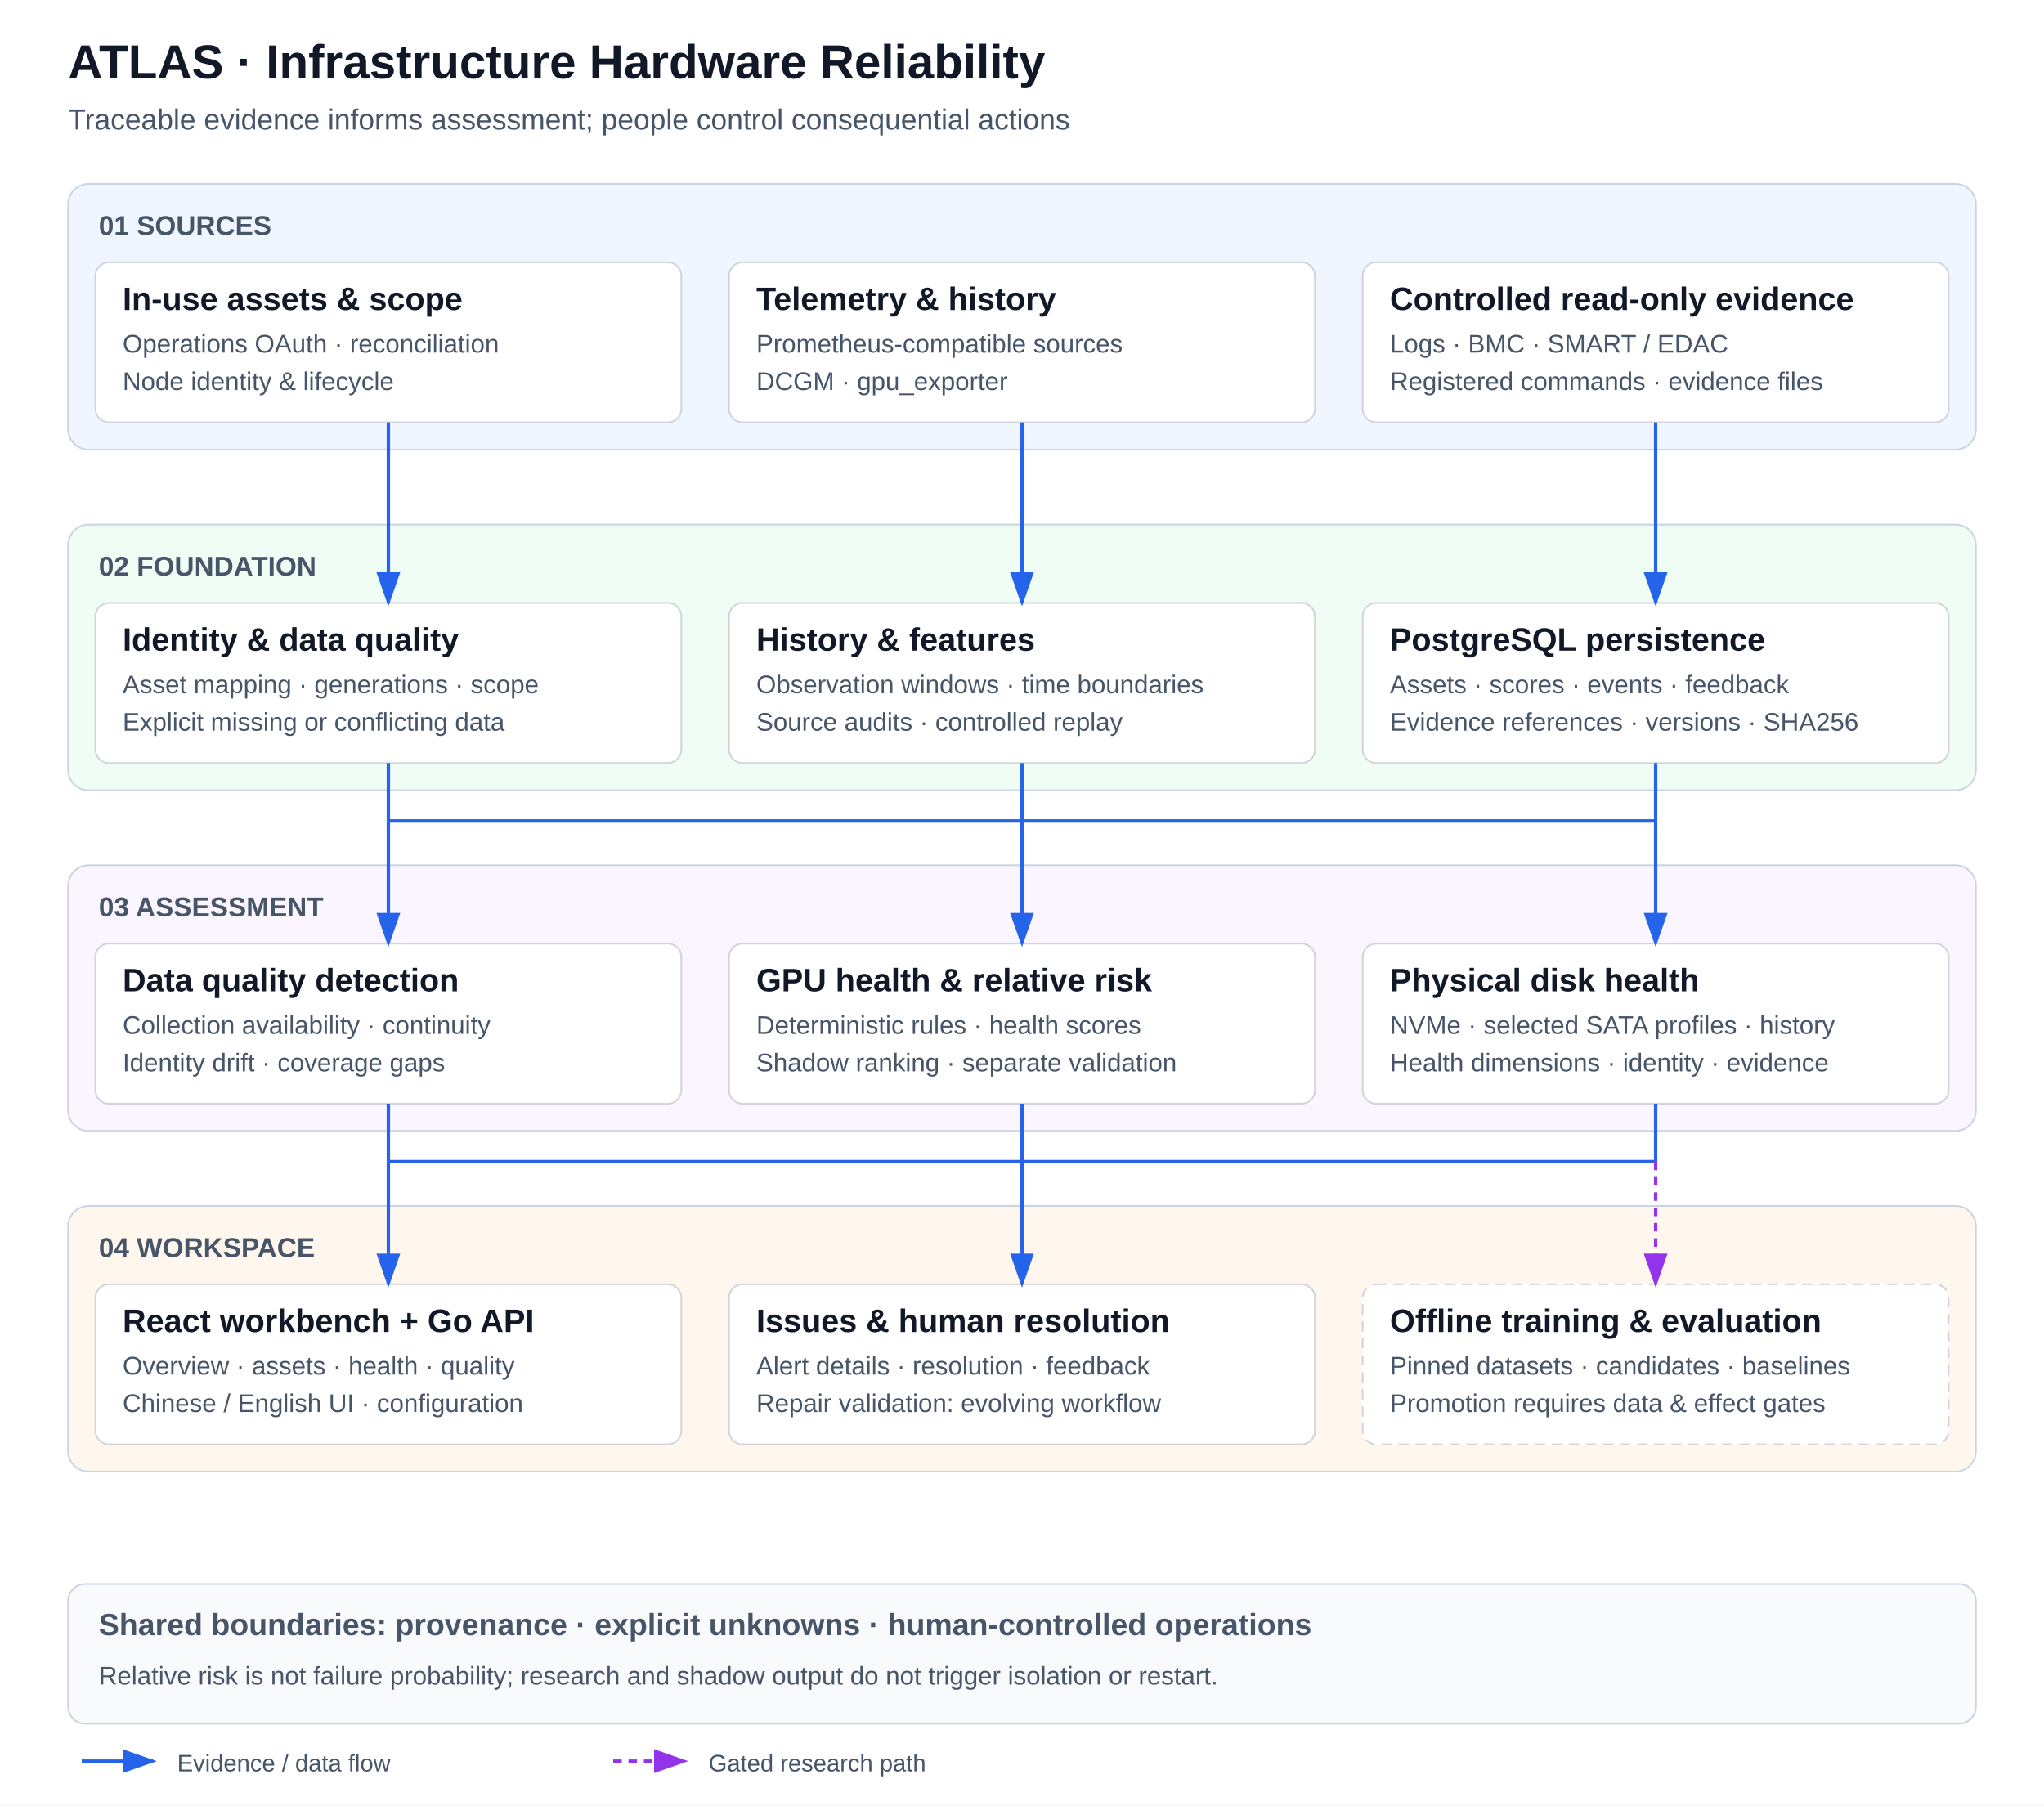
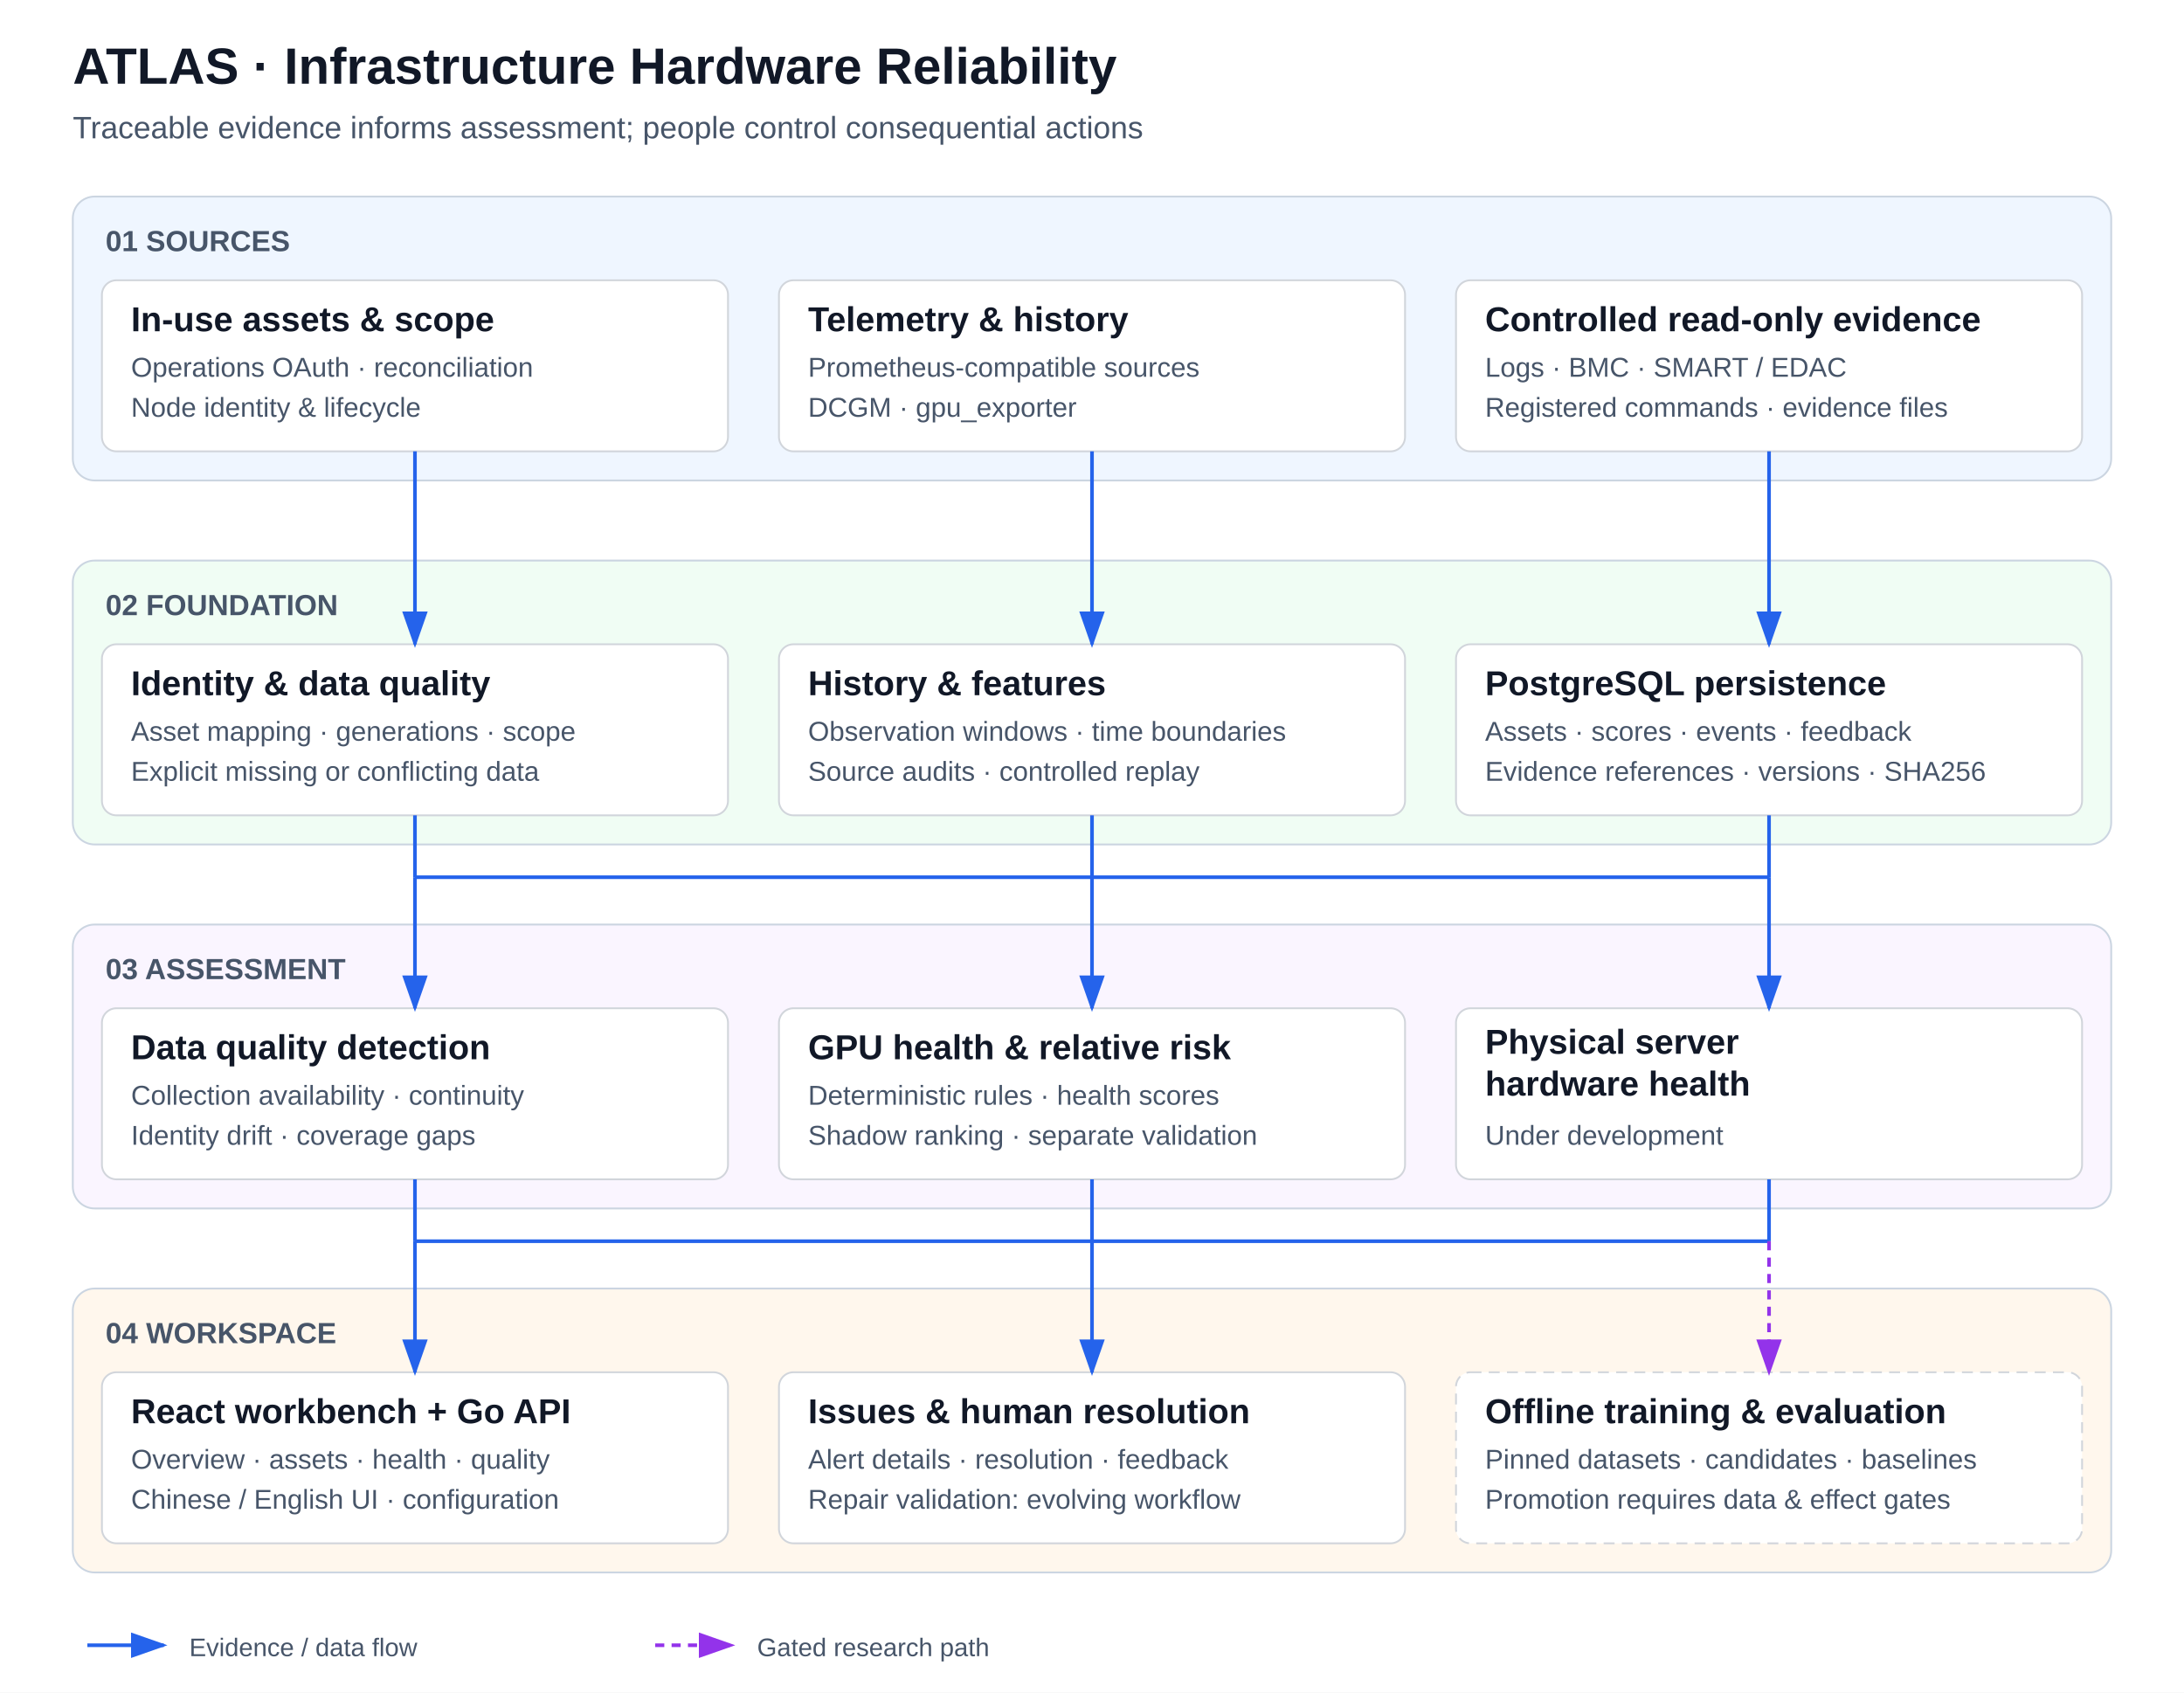
- <svg xmlns="http://www.w3.org/2000/svg" viewBox="0 0 1200 1060" role="img" aria-labelledby="title desc" lang="en">
+ <svg xmlns="http://www.w3.org/2000/svg" viewBox="0 0 1200 930" role="img" aria-labelledby="title desc" lang="en">
  <style>text {font-family:"Helvetica Neue",Arial,"PingFang SC","Microsoft YaHei",sans-serif}</style>
  <defs>
    <marker id="arrow" markerWidth="10" markerHeight="7" refX="9" refY="3.5" orient="auto">
      <path d="M0 0 L10 3.5 L0 7Z" fill="#2563eb" />
    </marker>
    <marker id="research-arrow" markerWidth="10" markerHeight="7" refX="9" refY="3.5" orient="auto">
      <path d="M0 0 L10 3.5 L0 7Z" fill="#9333ea" />
    </marker>
  </defs>
-   <rect width="1200" height="1060" fill="#ffffff" />
+   <rect width="1200" height="930" fill="#ffffff" />
  <text x="40" y="46" font-size="28" font-weight="700" fill="#111827">ATLAS · Infrastructure Hardware Reliability</text>
  <text x="40" y="76" font-size="17" font-weight="400" fill="#475569">Traceable evidence informs assessment; people control consequential actions</text>
  <g id="sources">
    <rect x="40" y="108" width="1120" height="156" rx="12" fill="#eff6ff" stroke="#cbd5e1" />
    <text x="58" y="138" font-size="16" font-weight="700" fill="#475569">01  SOURCES</text>
    <g id="assets">
      <rect x="56" y="154" width="344" height="94" rx="8" fill="#ffffff" stroke="#d1d5db" />
      <text x="72" y="182" font-size="19" font-weight="600" fill="#111827">In-use assets &amp; scope</text>
      <text x="72" y="207" font-size="15" font-weight="400" fill="#475569">Operations OAuth · reconciliation</text>
      <text x="72" y="229" font-size="15" font-weight="400" fill="#475569">Node identity &amp; lifecycle</text>
    </g>
    <g id="telemetry">
      <rect x="428" y="154" width="344" height="94" rx="8" fill="#ffffff" stroke="#d1d5db" />
      <text x="444" y="182" font-size="19" font-weight="600" fill="#111827">Telemetry &amp; history</text>
      <text x="444" y="207" font-size="15" font-weight="400" fill="#475569">Prometheus-compatible sources</text>
      <text x="444" y="229" font-size="15" font-weight="400" fill="#475569">DCGM · gpu_exporter</text>
    </g>
    <g id="evidence">
      <rect x="800" y="154" width="344" height="94" rx="8" fill="#ffffff" stroke="#d1d5db" />
      <text x="816" y="182" font-size="19" font-weight="600" fill="#111827">Controlled read-only evidence</text>
      <text x="816" y="207" font-size="15" font-weight="400" fill="#475569">Logs · BMC · SMART / EDAC</text>
      <text x="816" y="229" font-size="15" font-weight="400" fill="#475569">Registered commands · evidence files</text>
    </g>
  </g>
  <g id="foundation">
    <rect x="40" y="308" width="1120" height="156" rx="12" fill="#f0fdf4" stroke="#cbd5e1" />
    <text x="58" y="338" font-size="16" font-weight="700" fill="#475569">02  FOUNDATION</text>
    <g id="identity">
      <rect x="56" y="354" width="344" height="94" rx="8" fill="#ffffff" stroke="#d1d5db" />
      <text x="72" y="382" font-size="19" font-weight="600" fill="#111827">Identity &amp; data quality</text>
      <text x="72" y="407" font-size="15" font-weight="400" fill="#475569">Asset mapping · generations · scope</text>
      <text x="72" y="429" font-size="15" font-weight="400" fill="#475569">Explicit missing or conflicting data</text>
    </g>
    <g id="history">
      <rect x="428" y="354" width="344" height="94" rx="8" fill="#ffffff" stroke="#d1d5db" />
      <text x="444" y="382" font-size="19" font-weight="600" fill="#111827">History &amp; features</text>
      <text x="444" y="407" font-size="15" font-weight="400" fill="#475569">Observation windows · time boundaries</text>
      <text x="444" y="429" font-size="15" font-weight="400" fill="#475569">Source audits · controlled replay</text>
    </g>
    <g id="storage">
      <rect x="800" y="354" width="344" height="94" rx="8" fill="#ffffff" stroke="#d1d5db" />
      <text x="816" y="382" font-size="19" font-weight="600" fill="#111827">PostgreSQL persistence</text>
      <text x="816" y="407" font-size="15" font-weight="400" fill="#475569">Assets · scores · events · feedback</text>
      <text x="816" y="429" font-size="15" font-weight="400" fill="#475569">Evidence references · versions · SHA256</text>
    </g>
  </g>
  <g id="assessment">
    <rect x="40" y="508" width="1120" height="156" rx="12" fill="#faf5ff" stroke="#cbd5e1" />
    <text x="58" y="538" font-size="16" font-weight="700" fill="#475569">03  ASSESSMENT</text>
    <g id="quality">
      <rect x="56" y="554" width="344" height="94" rx="8" fill="#ffffff" stroke="#d1d5db" />
      <text x="72" y="582" font-size="19" font-weight="600" fill="#111827">Data quality detection</text>
      <text x="72" y="607" font-size="15" font-weight="400" fill="#475569">Collection availability · continuity</text>
      <text x="72" y="629" font-size="15" font-weight="400" fill="#475569">Identity drift · coverage gaps</text>
    </g>
    <g id="gpu">
      <rect x="428" y="554" width="344" height="94" rx="8" fill="#ffffff" stroke="#d1d5db" />
      <text x="444" y="582" font-size="19" font-weight="600" fill="#111827">GPU health &amp; relative risk</text>
      <text x="444" y="607" font-size="15" font-weight="400" fill="#475569">Deterministic rules · health scores</text>
      <text x="444" y="629" font-size="15" font-weight="400" fill="#475569">Shadow ranking · separate validation</text>
    </g>
    <g id="disk">
      <rect x="800" y="554" width="344" height="94" rx="8" fill="#ffffff" stroke="#d1d5db" />
-       <text x="816" y="582" font-size="19" font-weight="600" fill="#111827">Physical disk health</text>
-       <text x="816" y="607" font-size="15" font-weight="400" fill="#475569">NVMe · selected SATA profiles · history</text>
-       <text x="816" y="629" font-size="15" font-weight="400" fill="#475569">Health dimensions · identity · evidence</text>
+       <text x="816" y="579" font-size="19" font-weight="600" fill="#111827">Physical server</text>
+       <text x="816" y="602" font-size="19" font-weight="600" fill="#111827">hardware health</text>
+       <text x="816" y="629" font-size="15" font-weight="400" fill="#475569">Under development</text>
    </g>
  </g>
  <g id="workspace">
    <rect x="40" y="708" width="1120" height="156" rx="12" fill="#fff7ed" stroke="#cbd5e1" />
    <text x="58" y="738" font-size="16" font-weight="700" fill="#475569">04  WORKSPACE</text>
    <g id="product">
      <rect x="56" y="754" width="344" height="94" rx="8" fill="#ffffff" stroke="#d1d5db" />
      <text x="72" y="782" font-size="19" font-weight="600" fill="#111827">React workbench + Go API</text>
      <text x="72" y="807" font-size="15" font-weight="400" fill="#475569">Overview · assets · health · quality</text>
      <text x="72" y="829" font-size="15" font-weight="400" fill="#475569">Chinese / English UI · configuration</text>
    </g>
    <g id="workflow">
      <rect x="428" y="754" width="344" height="94" rx="8" fill="#ffffff" stroke="#d1d5db" />
      <text x="444" y="782" font-size="19" font-weight="600" fill="#111827">Issues &amp; human resolution</text>
      <text x="444" y="807" font-size="15" font-weight="400" fill="#475569">Alert details · resolution · feedback</text>
      <text x="444" y="829" font-size="15" font-weight="400" fill="#475569">Repair validation: evolving workflow</text>
    </g>
    <g id="research">
      <rect x="800" y="754" width="344" height="94" rx="8" fill="#ffffff" stroke="#d1d5db" stroke-dasharray="6 4" />
      <text x="816" y="782" font-size="19" font-weight="600" fill="#111827">Offline training &amp; evaluation</text>
      <text x="816" y="807" font-size="15" font-weight="400" fill="#475569">Pinned datasets · candidates · baselines</text>
      <text x="816" y="829" font-size="15" font-weight="400" fill="#475569">Promotion requires data &amp; effect gates</text>
    </g>
  </g>
  <path id="ingest-228" d="M228 248 V354" stroke="#2563eb" stroke-width="2" fill="none" marker-end="url(#arrow)" />
  <path id="ingest-600" d="M600 248 V354" stroke="#2563eb" stroke-width="2" fill="none" marker-end="url(#arrow)" />
  <path id="ingest-972" d="M972 248 V354" stroke="#2563eb" stroke-width="2" fill="none" marker-end="url(#arrow)" />
  <path id="assess-source-228" d="M228 448 V482" stroke="#2563eb" stroke-width="2" fill="none" />
  <path id="assess-source-600" d="M600 448 V482" stroke="#2563eb" stroke-width="2" fill="none" />
  <path id="assess-source-972" d="M972 448 V482" stroke="#2563eb" stroke-width="2" fill="none" />
  <path id="assess-bus" d="M228 482 H972" stroke="#2563eb" stroke-width="2" fill="none" />
  <path id="assess-target-228" d="M228 482 V554" stroke="#2563eb" stroke-width="2" fill="none" marker-end="url(#arrow)" />
  <path id="assess-target-600" d="M600 482 V554" stroke="#2563eb" stroke-width="2" fill="none" marker-end="url(#arrow)" />
  <path id="assess-target-972" d="M972 482 V554" stroke="#2563eb" stroke-width="2" fill="none" marker-end="url(#arrow)" />
  <path id="present-source-228" d="M228 648 V682" stroke="#2563eb" stroke-width="2" fill="none" />
  <path id="present-source-600" d="M600 648 V682" stroke="#2563eb" stroke-width="2" fill="none" />
  <path id="present-source-972" d="M972 648 V682" stroke="#2563eb" stroke-width="2" fill="none" />
  <path id="present-bus" d="M228 682 H972" stroke="#2563eb" stroke-width="2" fill="none" />
  <path id="present-target-228" d="M228 682 V754" stroke="#2563eb" stroke-width="2" fill="none" marker-end="url(#arrow)" />
  <path id="present-target-600" d="M600 682 V754" stroke="#2563eb" stroke-width="2" fill="none" marker-end="url(#arrow)" />
  <path id="present-target-972" d="M972 682 V754" stroke="#9333ea" stroke-width="2" fill="none" marker-end="url(#research-arrow)" stroke-dasharray="5 4" />
-   <rect x="40" y="930" width="1120" height="82" rx="10" fill="#f8fafc" stroke="#cbd5e1" />
-   <text x="58" y="960" font-size="18" font-weight="600" fill="#475569">Shared boundaries: provenance · explicit unknowns · human-controlled operations</text>
-   <text x="58" y="989" font-size="15" font-weight="400" fill="#475569">Relative risk is not failure probability; research and shadow output do not trigger isolation or restart.</text>
-   <path d="M48 1034 H90" stroke="#2563eb" stroke-width="2" marker-end="url(#arrow)" />
-   <text x="104" y="1040" font-size="14" font-weight="400" fill="#475569">Evidence / data flow</text>
-   <path d="M360 1034 H402" stroke="#9333ea" stroke-width="2" stroke-dasharray="5 4" marker-end="url(#research-arrow)" />
-   <text x="416" y="1040" font-size="14" font-weight="400" fill="#475569">Gated research path</text>
+   <path d="M48 904 H90" stroke="#2563eb" stroke-width="2" marker-end="url(#arrow)" />
+   <text x="104" y="910" font-size="14" font-weight="400" fill="#475569">Evidence / data flow</text>
+   <path d="M360 904 H402" stroke="#9333ea" stroke-width="2" stroke-dasharray="5 4" marker-end="url(#research-arrow)" />
+   <text x="416" y="910" font-size="14" font-weight="400" fill="#475569">Gated research path</text>
</svg>
